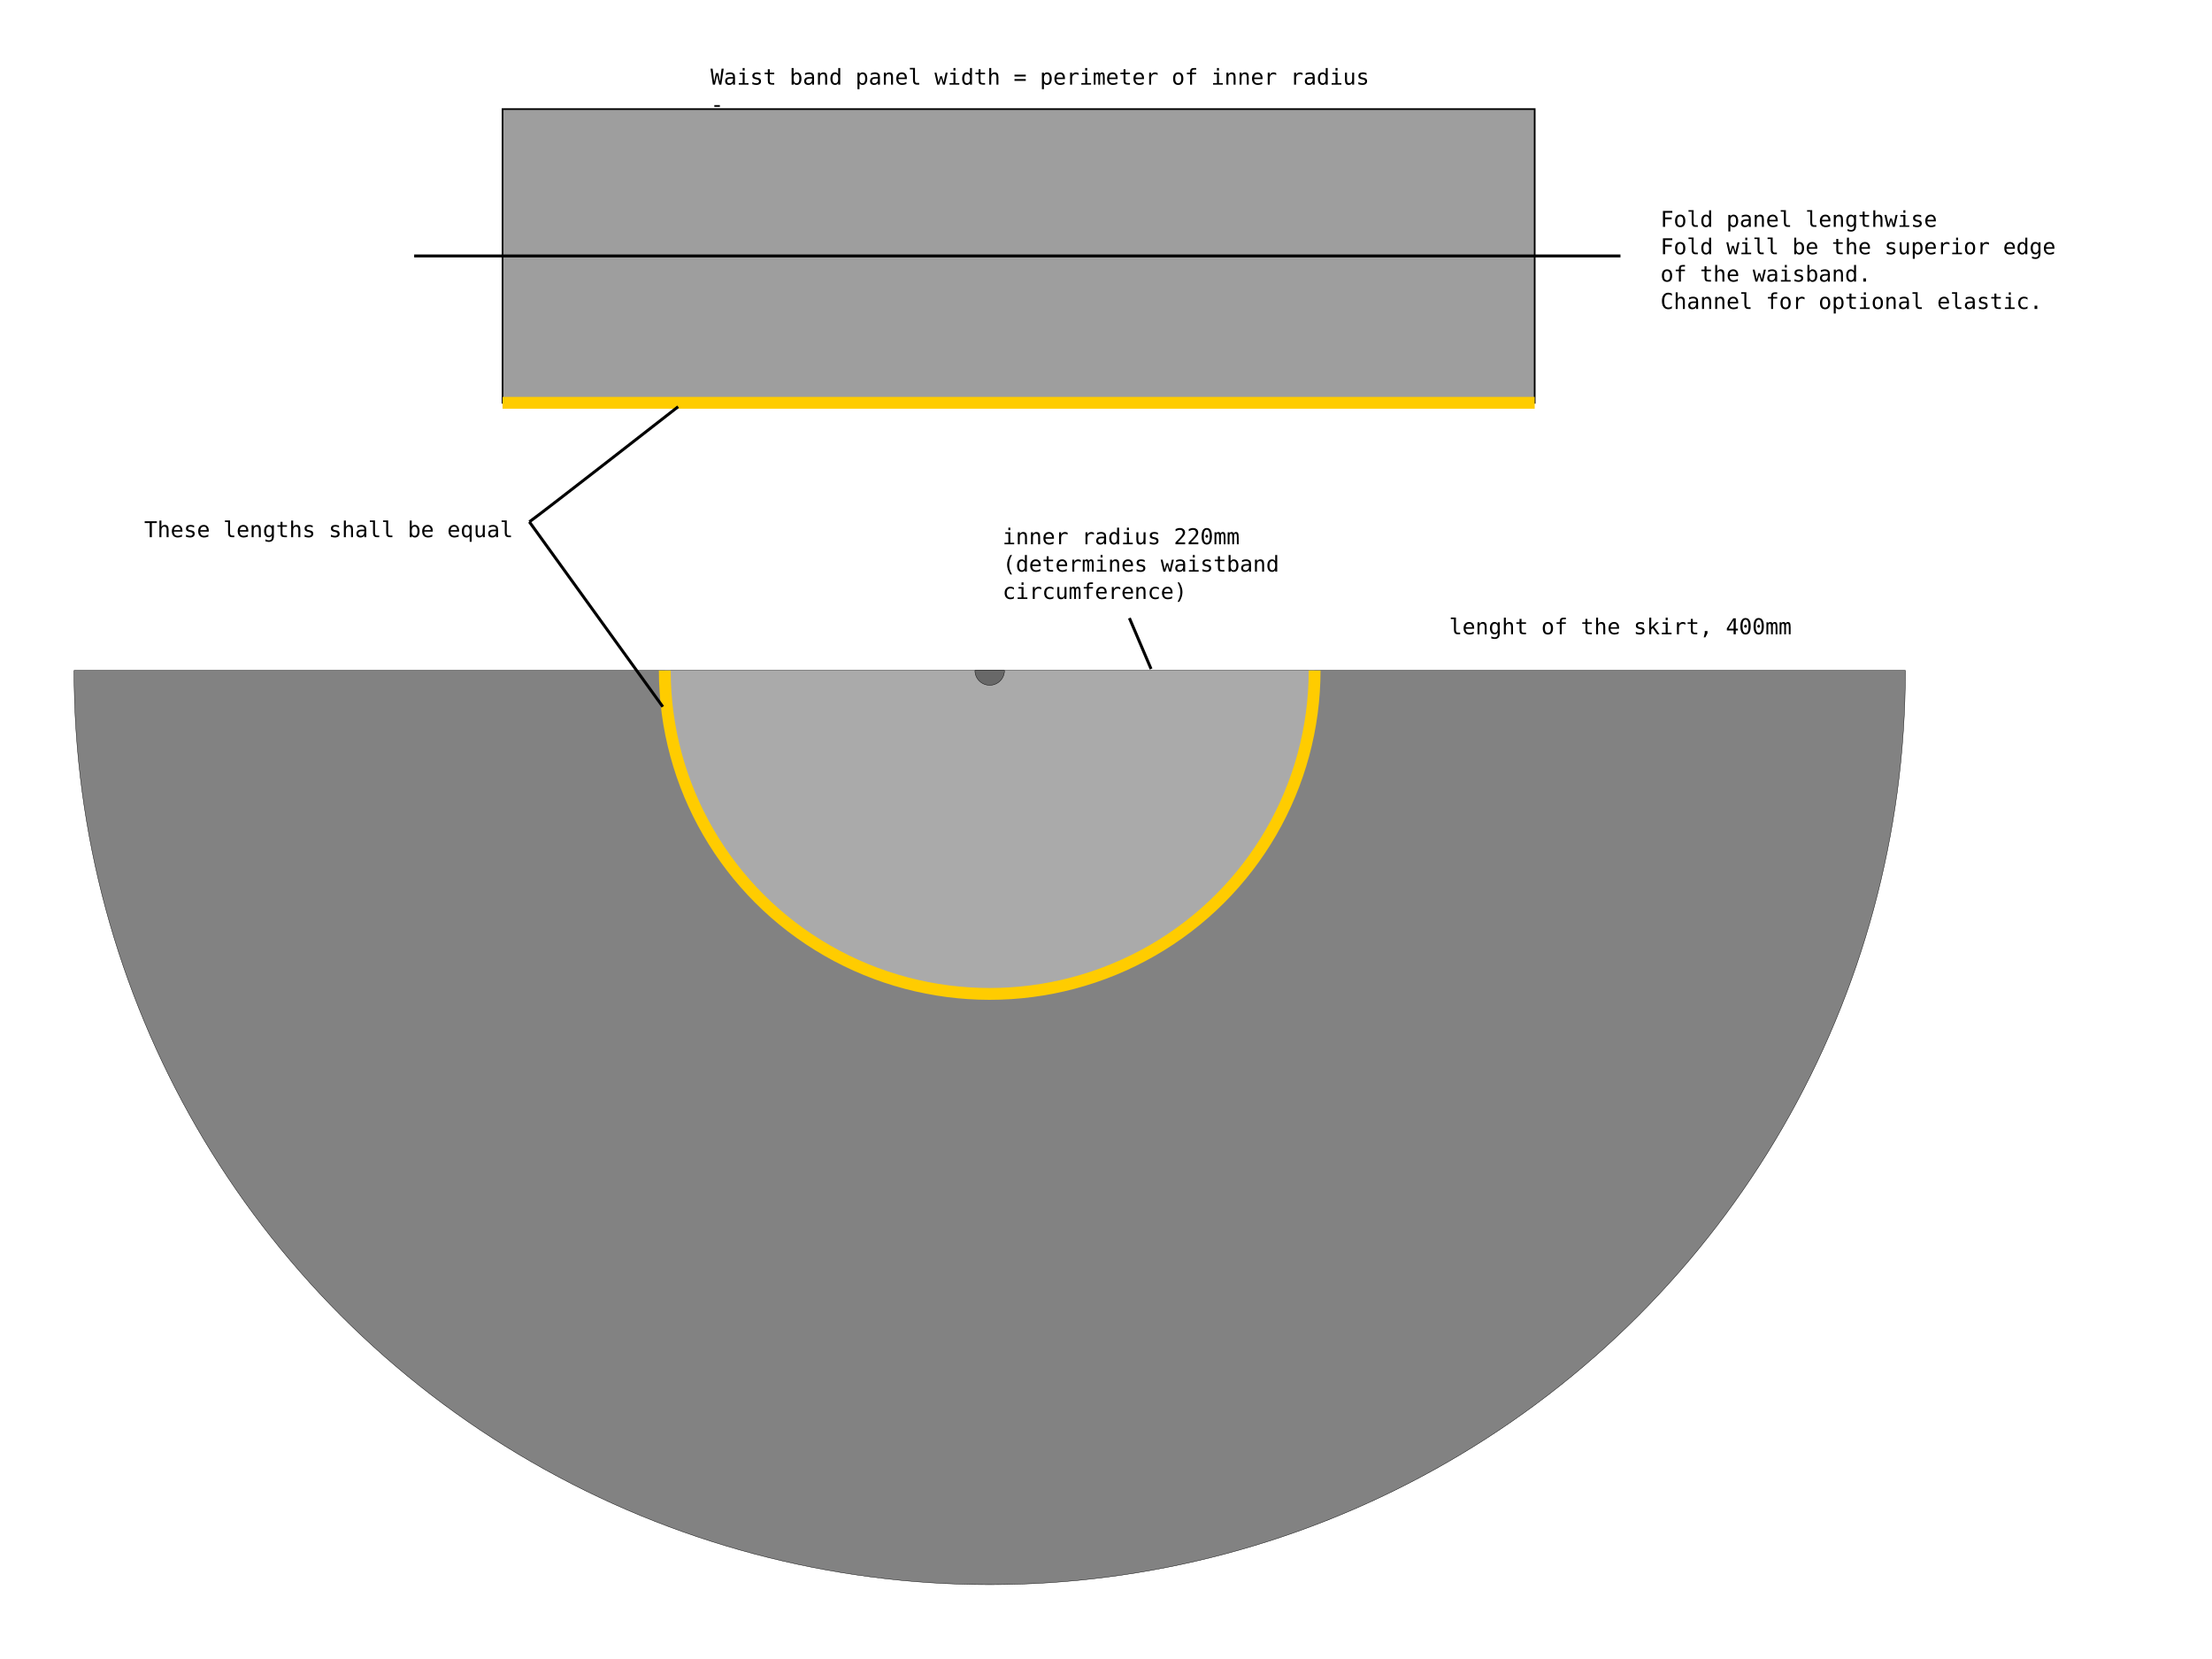
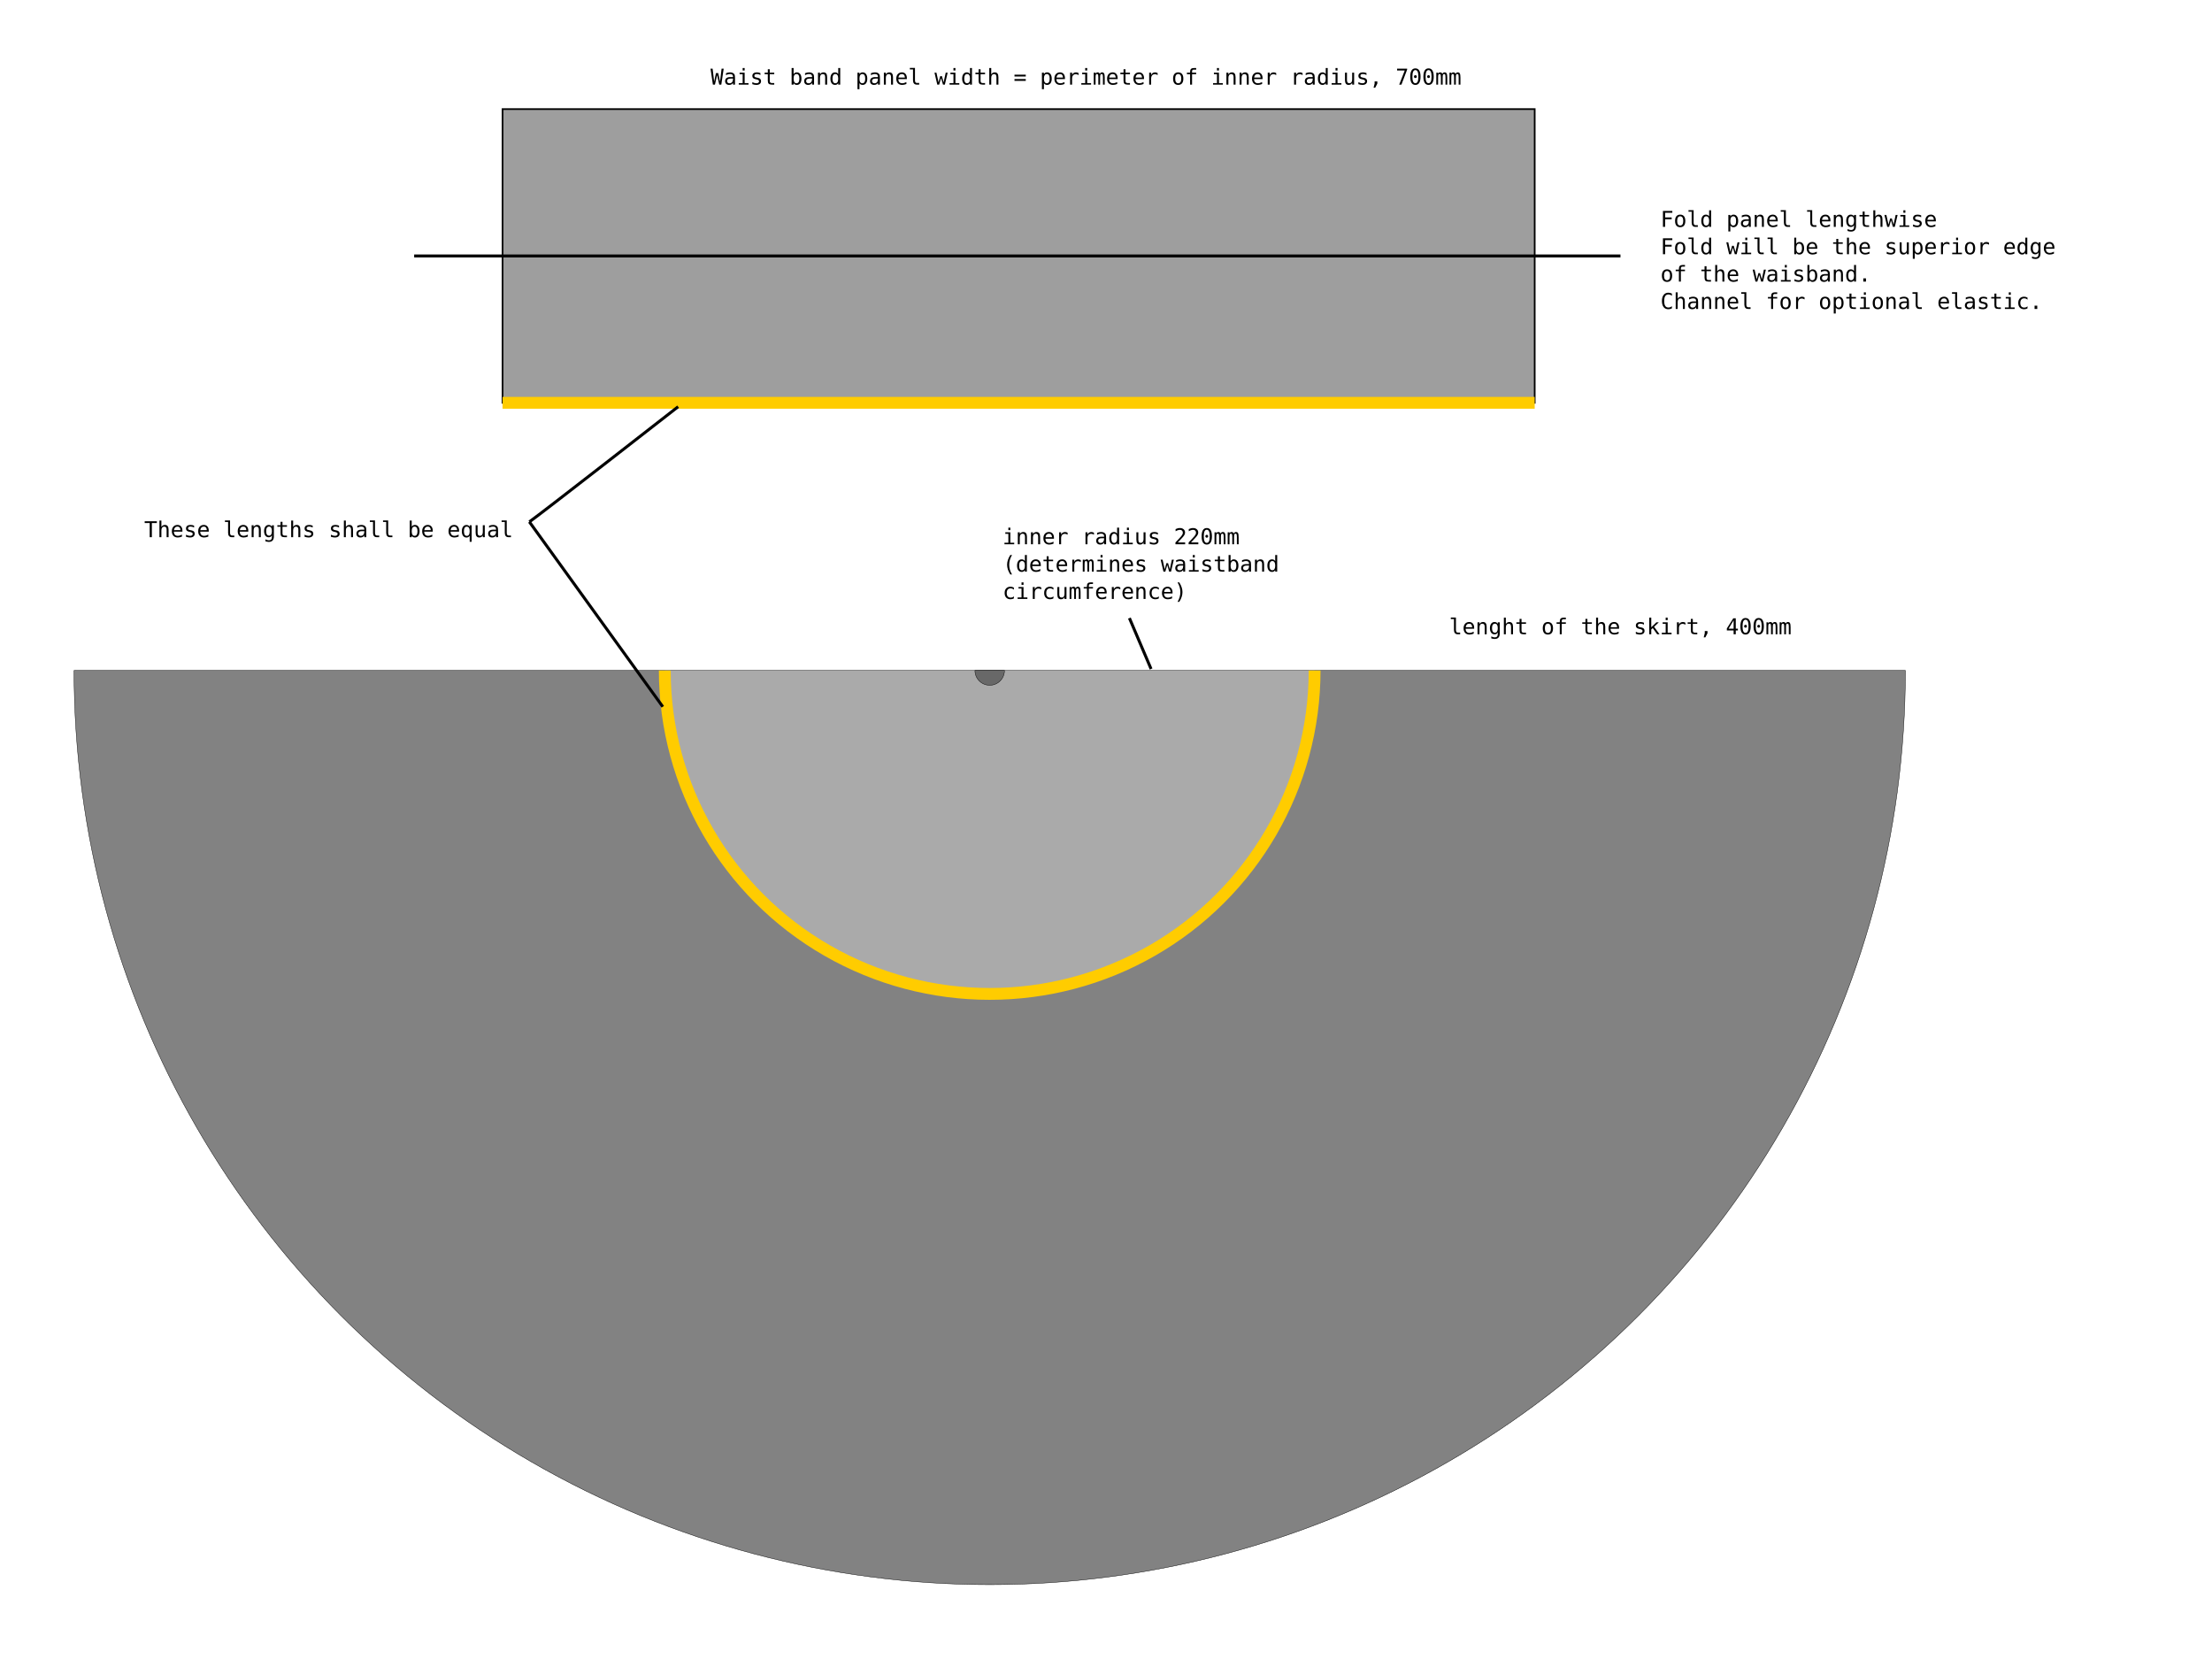
<svg xmlns="http://www.w3.org/2000/svg" width="1497.748mm" height="1123.113mm" viewBox="0 0 1497.748 1123.113" version="1.1" id="svg969">
  <defs id="defs966" />
  <g id="layer1" transform="translate(479.2423,-103.1259)">
    <rect style="fill:#4d4d4d;fill-opacity:0.544;stroke:#000000;stroke-width:1.14" id="rect1074" width="698.86" height="198.86" x="-138.961" y="177.005" />
    <path style="fill:#1a1a1a;fill-opacity:0.544;stroke:#000000;stroke-width:0.265" id="ellipse1282" d="M 810.89,557.107 A 620,619 0 0 1 500.89,1093.176 620,619 0 0 1 -119.11,1093.176 620,619 0 0 1 -429.11,557.107 h 620 z" />
    <path style="fill:#cccccc;fill-opacity:0.544;stroke:#ffcc00;stroke-width:8;stroke-miterlimit:4;stroke-dasharray:none" id="path1178" d="m 410.89,557.107 a 220,219 0 0 1 -110,189.66 220,219 0 0 1 -220,0 220,219 0 0 1 -110,-189.66" />
    <path style="fill:#333333;fill-opacity:0.544;stroke:#000000;stroke-width:0.265" id="path1611" d="m 200.89,557.107 a 10,10 0 0 1 -5,8.66 10,10 0 0 1 -10,0 10,10 0 0 1 -5,-8.66 h 10 z" />
    <text xml:space="preserve" style="font-size:14.817px;line-height:1.25;font-family:monospace;-inkscape-font-specification:monospace;letter-spacing:0px;stroke-width:0.265" x="232.385" y="533.856" id="text10007">
      <tspan id="tspan10005" style="stroke-width:0.265;font-size:14.817px" x="232.385" y="533.856" />
    </text>
    <text xml:space="preserve" style="font-size:14.817px;line-height:1.25;font-family:monospace;-inkscape-font-specification:monospace;letter-spacing:0px;stroke-width:0.265" x="501.941" y="532.583" id="text12321">
      <tspan id="tspan12319" style="font-size:14.817px;stroke-width:0.265" x="501.941" y="532.583">lenght of the skirt, 400mm</tspan>
    </text>
    <text xml:space="preserve" style="font-size:14.817px;line-height:1.25;font-family:monospace;-inkscape-font-specification:monospace;letter-spacing:0px;white-space:pre;inline-size:221.247;stroke-width:0.265" x="178.198" y="482.721" id="text15925" transform="translate(21.39426,-11.07522)">
-       <tspan x="178.198" y="482.721" id="tspan96113">inner radius 220mm
+       <tspan x="178.198" y="482.721" id="tspan99085">inner radius 220mm
</tspan>
-       <tspan x="178.198" y="501.242" id="tspan96115">(determines waistband </tspan>
-       <tspan x="178.198" y="519.763" id="tspan96117">circumference)</tspan>
+       <tspan x="178.198" y="501.242" id="tspan99087">(determines waistband </tspan>
+       <tspan x="178.198" y="519.763" id="tspan99089">circumference)</tspan>
    </text>
    <text xml:space="preserve" style="font-size:14.817px;line-height:1.25;font-family:monospace;-inkscape-font-specification:monospace;letter-spacing:0px;stroke-width:0.265" x="1.848" y="160.421" id="text21425">
-       <tspan id="tspan21423" style="font-size:14.817px;stroke-width:0.265" x="1.848" y="160.421">Waist band panel width = perimeter of inner radius </tspan>
-       <tspan style="font-size:14.817px;stroke-width:0.265" x="1.848" y="178.941" id="tspan52657">-</tspan>
-       <tspan style="font-size:14.817px;stroke-width:0.265" x="1.848" y="197.462" id="tspan21427" />
+       <tspan style="font-size:14.817px;stroke-width:0.265" x="1.848" y="160.421" id="tspan99049">Waist band panel width = perimeter of inner radius, 700mm</tspan>
+       <tspan style="font-size:14.817px;stroke-width:0.265" x="1.848" y="178.941" id="tspan97269" />
    </text>
    <path style="fill:none;stroke:#000000;stroke-width:2;stroke-linecap:butt;stroke-linejoin:miter;stroke-opacity:1;stroke-miterlimit:4;stroke-dasharray:none" d="M 617.973,276.435 H -198.808" id="path29296" />
    <text xml:space="preserve" style="font-size:14.817px;line-height:1.25;font-family:monospace;-inkscape-font-specification:monospace;letter-spacing:0px;white-space:pre;inline-size:277.98;stroke-width:0.265" x="617.973" y="276.435" id="text34541" transform="translate(27.07609,-19.68027)">
-       <tspan x="617.973" y="276.435" id="tspan96119">Fold panel lengthwise
+       <tspan x="617.973" y="276.435" id="tspan99091">Fold panel lengthwise
</tspan>
-       <tspan x="617.973" y="294.956" id="tspan96121">Fold will be the superior edge </tspan>
-       <tspan x="617.973" y="313.477" id="tspan96123">of the waisband.
+       <tspan x="617.973" y="294.956" id="tspan99093">Fold will be the superior edge </tspan>
+       <tspan x="617.973" y="313.477" id="tspan99095">of the waisband.
</tspan>
-       <tspan x="617.973" y="331.997" id="tspan96125">Channel for optional elastic.</tspan>
+       <tspan x="617.973" y="331.997" id="tspan99097">Channel for optional elastic.</tspan>
    </text>
    <text xml:space="preserve" style="font-size:14.817px;line-height:1.25;font-family:monospace;-inkscape-font-specification:monospace;letter-spacing:0px;stroke-width:0.265;fill:none" x="617.973" y="276.435" id="text40499">
      <tspan id="tspan40495" style="stroke-width:0.265;fill:none;font-size:14.817px" x="617.973" y="276.435">Fold panel lengthwise</tspan>
      <tspan style="stroke-width:0.265;fill:none;font-size:14.817px" x="617.973" y="292.31" id="tspan40497">Fold will be the superior edge of the waisband</tspan>
    </text>
    <path style="fill:none;stroke:#000000;stroke-width:0.265px;stroke-linecap:butt;stroke-linejoin:miter;stroke-opacity:1" d="M -138.961,375.865 H 559.899" id="path57027" />
    <path style="fill:#ffcc00;stroke:#ffcc00;stroke-width:8;stroke-linecap:butt;stroke-linejoin:miter;stroke-opacity:1;stroke-miterlimit:4;stroke-dasharray:none" d="m 559.899,375.865 h -698.86 v 0" id="path57029" />
    <text xml:space="preserve" style="font-size:14.817px;line-height:1.25;font-family:monospace;-inkscape-font-specification:monospace;letter-spacing:0px;stroke-width:0.265" x="-381.619" y="466.857" id="text58521">
      <tspan id="tspan58519" style="stroke-width:0.265;font-size:14.817px" x="-381.619" y="466.857">These lengths shall be equal</tspan>
    </text>
    <path style="fill:none;stroke:#000000;stroke-width:2;stroke-linecap:butt;stroke-linejoin:miter;stroke-opacity:1;stroke-miterlimit:4;stroke-dasharray:none" d="m -120.804,456.469 c 8.19,-5.718 100.73,-77.963 100.73,-77.963" id="path65672" />
    <path style="fill:none;stroke:#000000;stroke-width:2;stroke-linecap:butt;stroke-linejoin:miter;stroke-opacity:1;stroke-miterlimit:4;stroke-dasharray:none" d="m -120.804,456.469 90.329,125.19" id="path65674" />
    <path style="fill:none;stroke:#000000;stroke-width:2;stroke-linecap:butt;stroke-linejoin:miter;stroke-opacity:1;stroke-miterlimit:4;stroke-dasharray:none" d="M 285.483,521.629 300.148,556.087" id="path80955" />
  </g>
</svg>
